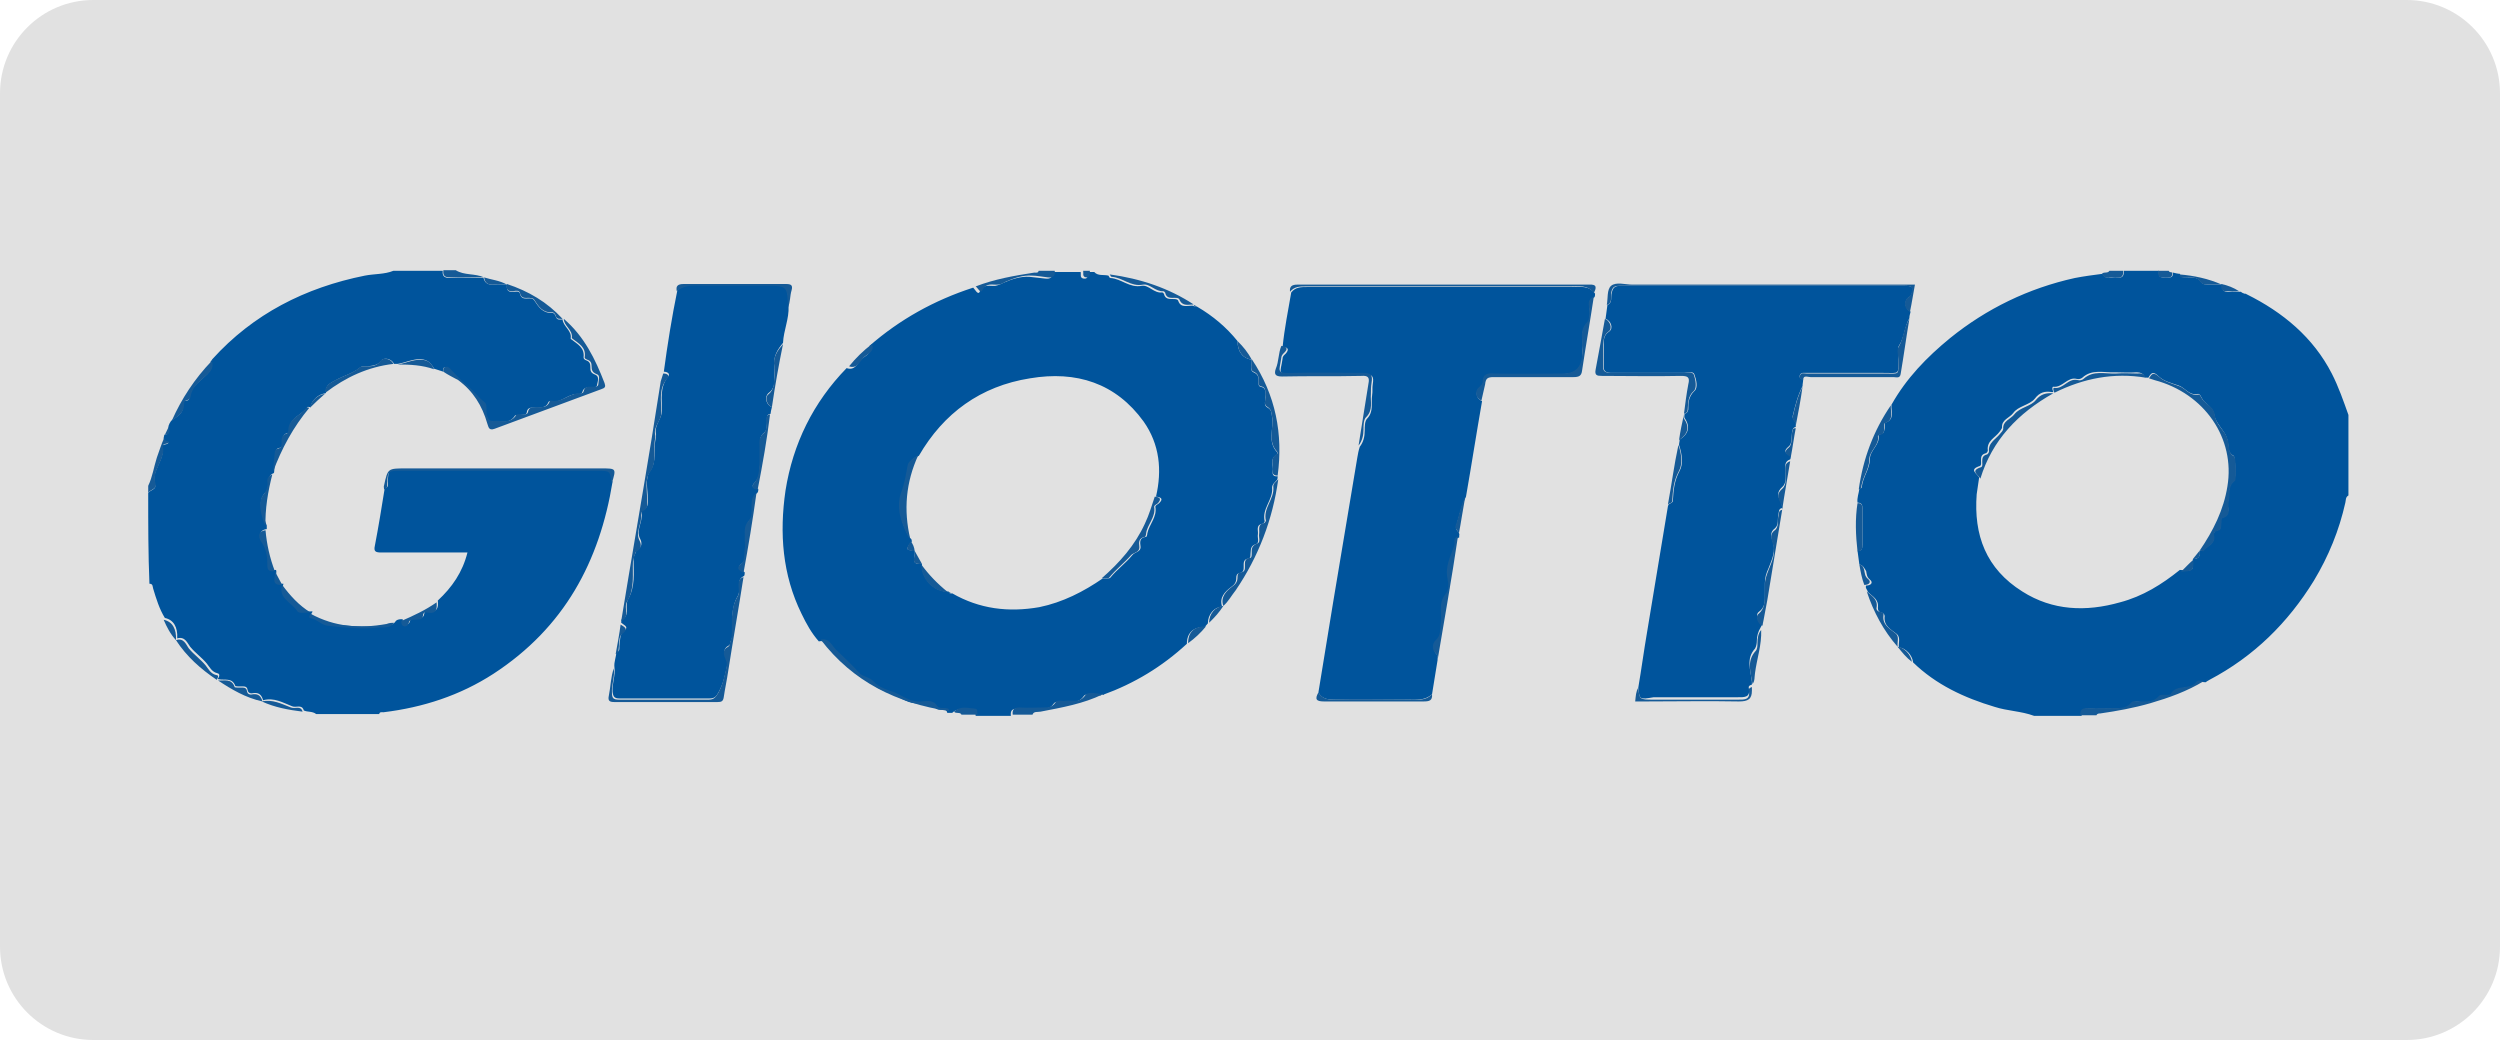
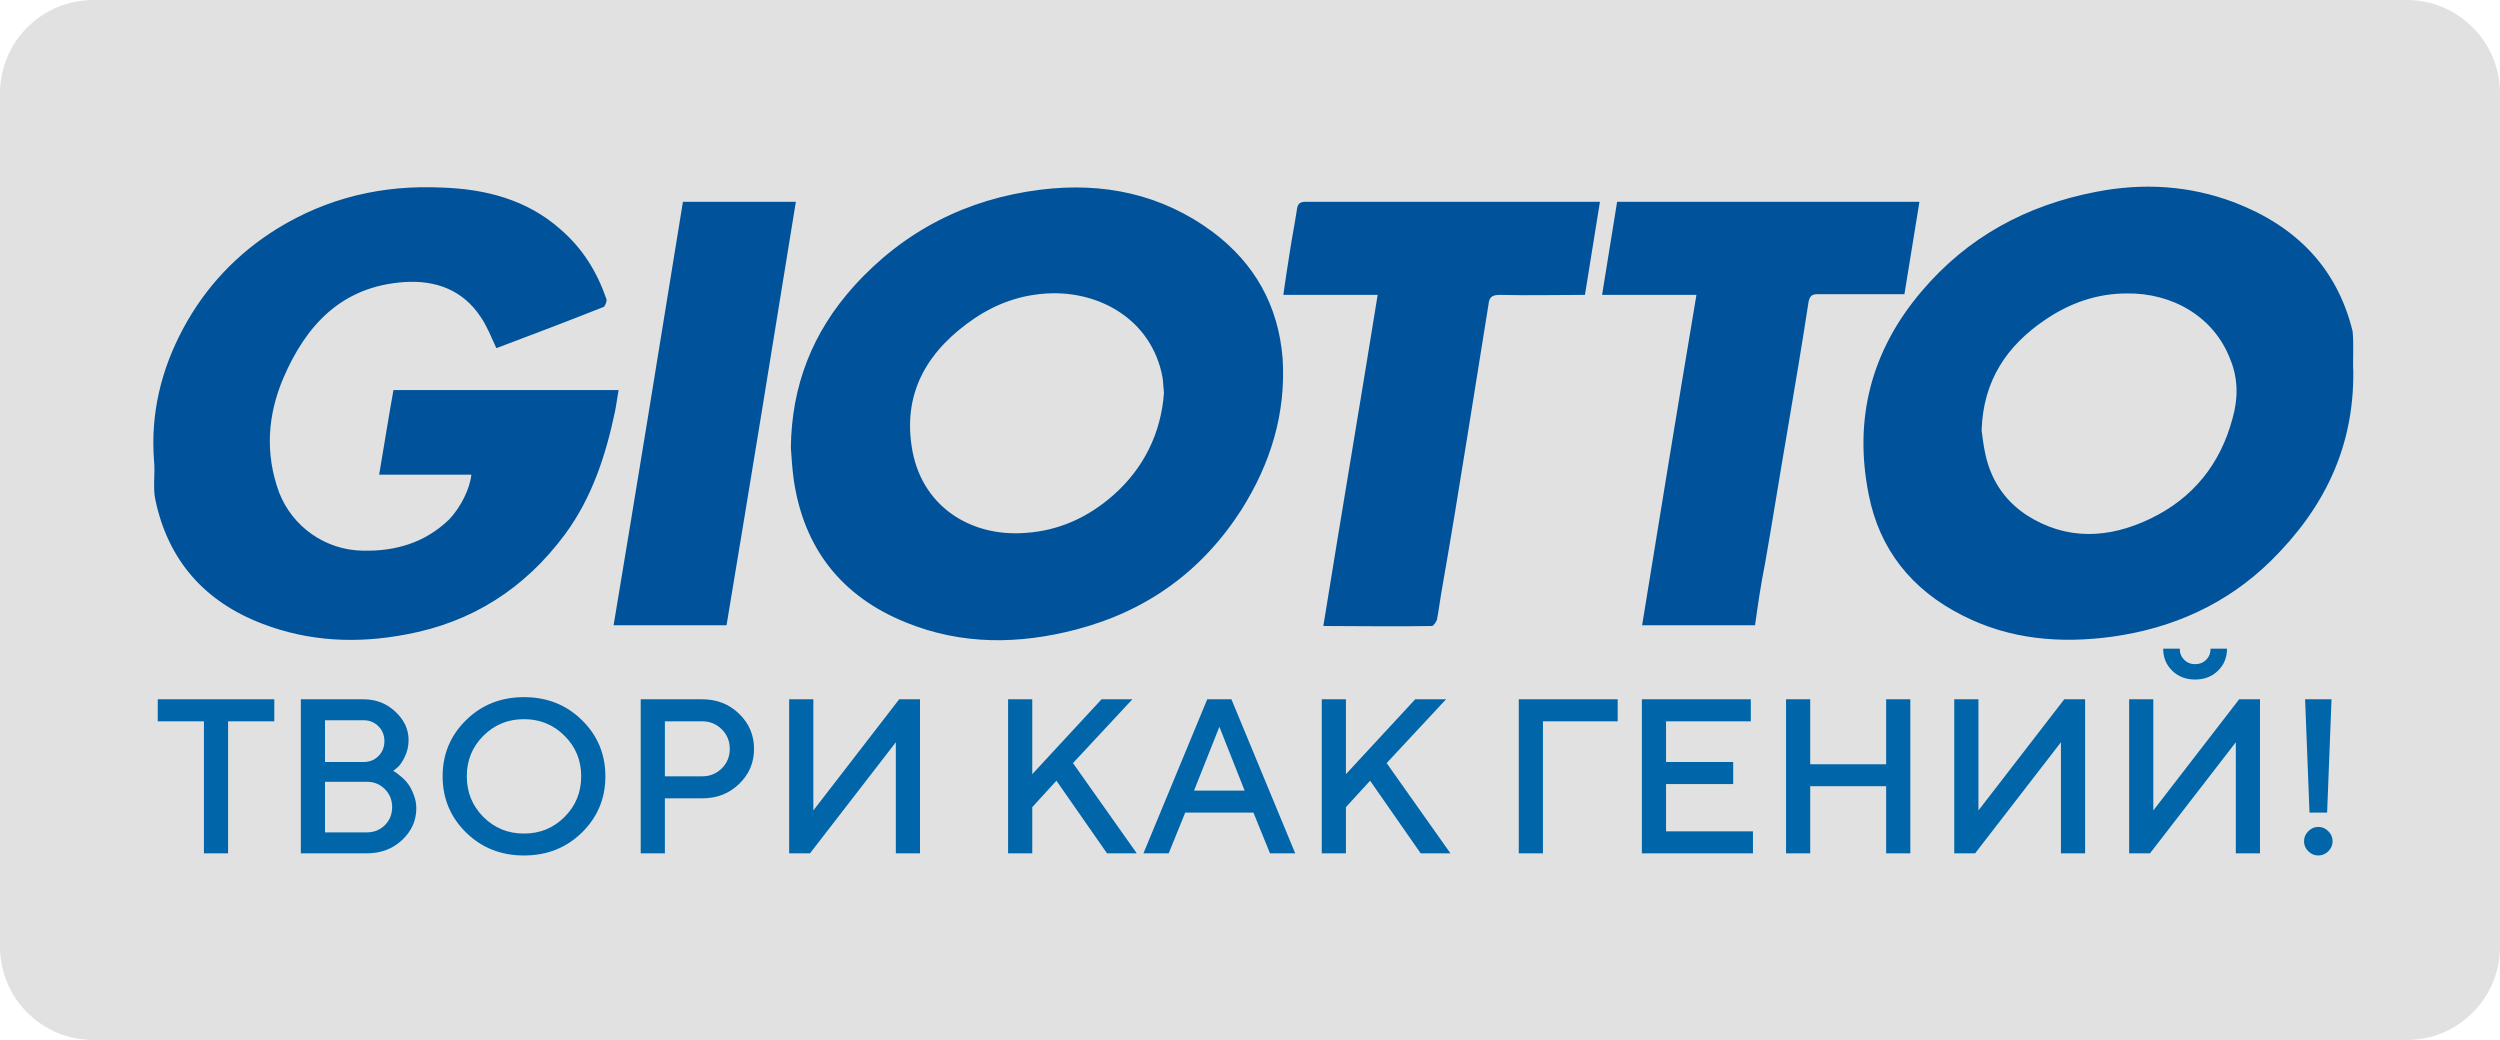
<svg xmlns="http://www.w3.org/2000/svg" width="375" height="156" fill="none">
  <rect width="375" height="156" rx="14" fill="#E1E1E1" />
-   <path d="M278.904 84.676c-.093-.72-.185-1.352-.278-2.072.648.09.741-.36.741-.901v-5.406c0-.54-.093-.901-.741-.901-.093-.72.185-1.351.278-2.072.093-.09.37-.09.37-.18.093-1.532 1.205-2.793 1.205-4.235 0-1.441 1.574-2.162 1.296-3.604 0 0 .186-.18.278-.18.649-.09.556-.54.649-.9 0-.271 0-.812.092-.812 1.482-.54.834-1.711.927-2.703 2.223-3.964 5.279-7.117 8.799-10 5.465-4.415 11.764-7.478 18.711-9.01 1.39-.27 2.779-.45 4.168-.63.464 1.08 1.482.36 2.131.54.834.18 1.111-.27 1.019-.99h5.28c0 .45-.093 1.08.741.99.555-.09 1.389.36 1.389-.72.371.09.741.18 1.019.18.185.81.834.45 1.297.54.648 0 1.389 0 1.76.54.37.541.741.541 1.204.541h2.13c-.092.721.093 1.172 1.019 1.081.556-.09 1.112 0 1.667 0h.093l.093.09c.092.09.278.09.37.18.093 0 .278 0 .371.09 5.465 2.704 10.004 6.488 12.782 11.894 1.019 1.982 1.76 4.144 2.501 6.216v12.073c-.463.27-.37.72-.463 1.081-.926 4.144-2.501 8.019-4.724 11.712-3.89 6.307-8.985 11.352-15.654 14.866-.185.09-.278.18-.463.27 0 .091-.093.091-.185.091-.371 0-1.019-.181-1.112 0-.926 1.351-3.149.27-3.89 1.892-.093.09-.463.09-.741.09-.371 0-.741-.09-1.019.18-.741.901-1.76.811-2.779.811-.463 0-1.112-.18-1.389.18-.649.901-1.668.811-2.594.811-1.297 0-2.594.09-3.983 0-.834 0-1.112.27-1.019 1.081h-7.132c-1.945-.721-3.983-.721-5.928-1.352-4.539-1.351-8.8-3.333-12.227-6.667-.093-1.08-1.112-2.162-2.131-2.252-.092-.63.278-1.441-.278-1.982-.926-.72-2.038-1.261-1.852-2.703 0-.27-.186-.45-.463-.54-.464-.09-.556-.36-.556-.721.185-1.262-.834-1.712-1.482-2.343-.093-.36-.463-.63-.278-.99.741 0 1.111-.451.556-.902-.464-.36-.463-.81-.556-1.261-.278-.45-.463-.901-1.019-.991zm50.019-.811c.834 0 1.204-.45 1.019-1.261.185 0 .463.09.463 0 .556-.721 1.667-.901 1.667-2.073 0-.36-.092-.9.464-.99.555-.09.555-.451.555-.902 0-.36 0-.9.186-.99 1.482-.451.741-1.622.926-2.433.278-1.081-.185-2.253.926-3.153.278-.27.185-3.604-.092-3.695-.834-.45-.741-1.17-.834-1.891-.093-.631-.278-1.172-.648-1.712-.556-.811-1.297-1.712-1.39-2.433-.185-1.171-1.111-1.622-1.667-2.252-.278-.36-.463-1.081-.834-.991-1.297.27-1.852-.901-2.871-1.262-1.019-.36-2.223-.63-2.964-1.351-.834-.81-1.112-.63-1.575.18-.185 0-.371 0-.556-.09-.185-.54-.648-.72-1.204-.72-1.112.09-2.223 0-3.242 0-1.667.09-3.427-.541-4.909.81-.186.18-.649.27-.834.18-1.389-.36-2.13 1.352-3.52 1.172-.185 0-.185.45 0 .72 0 .09-.092.09-.185.09-1.019-.18-1.853 0-2.594.992-.833.99-2.501 1.08-3.242 2.162-.555.72-1.76.99-1.667 2.162 0 .18-.278.45-.37.63-.649.902-1.946 1.352-1.76 2.794 0 .18-.186.45-.371.45-.648.18-.648.63-.648 1.081 0 .27.092.721-.186.811-1.667.54-.463 1.081-.092 1.712-.093.81-.278 1.712-.371 2.523-.463 6.126 1.39 11.171 6.855 14.595 4.539 2.883 9.54 3.063 14.635 1.622 3.427-.901 6.299-2.703 8.985-4.865 2.038.18 2.038.18 1.945-1.622zM179.606 46.026c2.315 1.352 4.353 3.063 6.02 5.136 0 1.621.834 2.612 2.131 2.793.092.63-.371 1.621.278 1.892.833.36.741.9.741 1.531 0 .27 0 .54.278.63 1.018.181.648.902.741 1.532.092.541-.371 1.262.37 1.622.649.36.556.901.649 1.442.277 1.712-.742 3.603.741 5.225.092.09 0 .36 0 .36-1.205.631-.464 1.622-.649 2.523-.092.54.185.811.741.721 0 .18 0 .36-.092.54-.278.361-.741.631-.741 1.172.185 1.802-1.575 3.153-1.112 5.045 0 .09-.185.36-.278.36-1.111.18-.648.992-.741 1.622-.093.45.278 1.261-.278 1.442-.926.27-.741.9-.833 1.531 0 .27 0 .54-.278.631-.834.09-.741.72-.741 1.261 0 .36 0 .811-.556.901-.463.09-.556.36-.556.721 0 .63-.185.991-.834 1.442-.833.63-1.76 1.531-1.296 2.883-1.205.09-2.131 1.17-2.131 2.522-.185.18-.278.36-.463.54-1.76 0-2.686.902-2.686 2.523-3.705 3.424-7.874 5.947-12.598 7.659-.092-.181-.185-.181-.277.09-.927 0-2.224-.451-2.594.09-.834 1.261-2.038.72-3.057.901-.463.09-1.111-.271-1.482.27-.463.721-1.111.721-1.852.721-1.205 0-2.316.09-3.52 0-.834 0-1.112.27-1.019 1.081h-5.28c-.093-.361.093-.901-.37-.901-1.019 0-2.224-.451-3.15.45h-.741c-.092-.45-.37-.54-.741-.45-.37 0-.834 0-1.019-.27-.556-.991-1.482-.811-2.408-.721-1.575.18-2.779-.811-3.983-1.352-1.019-.45-2.316-.72-3.242-1.711-.463-.541-1.667-.721-2.038-1.172-1.111-1.171-2.408-2.342-3.52-3.513-.648-.63-1.019-1.802-2.315-1.532-1.112-1.261-1.853-2.613-2.594-4.144-2.872-5.856-3.335-12.073-2.408-18.47 1.111-7.027 4.168-13.244 9.17-18.379 1.297.45 1.667-.81 2.223-1.352.463-.45 1.667-.81 1.204-1.982 4.539-3.964 9.726-6.847 15.562-8.739.277.27.741 1.262 1.018.54.556-1.17 1.482-.72 2.316-.81.463-.09.834-.27 1.204-.45 1.204-.541 2.594-.992 3.891-.901.741.09 1.574.18 2.408.27.834.09 1.112-.27 1.019-.991h4.261c.092.36-.185.9.463.99.741.09.556-.54.556-.99h1.019c.555.63 1.389.36 2.13.54.093.18.185.36.278.36 1.667.09 2.871 1.532 4.724 1.172 1.019-.18 1.853 1.171 3.057.991.092 0 .278.18.278.27.185.721.741.721 1.389.721.278 0 .648 0 .741.27.371 1.081 1.297.721 2.13.721.278.09.464.18.742.18zm-42.424 36.579c.278.72-.834 2.162 1.111 1.982-.092 2.162 1.853 4.234 3.983 4.144.093.27.278.36.556.27 4.076 2.343 8.429 2.883 13.061 2.073 3.52-.721 6.669-2.343 9.54-4.325.371 0 .927.09 1.112-.09 1.019-1.261 2.316-2.162 3.335-3.424.37-.45 1.296-.45 1.204-1.26-.093-.631-.186-1.352.833-1.442.093 0 .186-.36.186-.541.278-1.351 1.482-2.433 1.204-3.964 0-.27.37-.36.556-.54.648-.631.37-.902-.464-.992.927-3.964.556-7.838-1.852-11.262-4.168-5.766-10.097-7.658-17.044-6.486-7.41 1.17-12.968 5.225-16.673 11.622-.741.27-1.389.99-1.482 1.441-.278 1.442-.463 2.793-1.019 4.235-.741 2.162-.092 4.504 1.112 6.577l.278.27c0 .09 0 .18.092.27-1.019 1.262-.926 1.352.371 1.442zm-70.675-26.85c-.464-.18-.927-.27-1.39-.45-.463-.811-.926-1.352-2.038-1.442-1.204 0-2.315.54-3.427.72h-.556c-.277-.72-1.482-1.08-1.945-.45-.556.721-1.297.721-2.038.811-.463 0-.833-.09-1.204.27-1.019.811-2.408 1.172-3.52 1.803-.648.36-1.667.72-1.482 1.891l-.092.09c-1.02.09-2.13 1.082-2.223 2.073-.186 0-.463-.09-.463 0-.834 1.171-2.594 1.531-2.687 3.243 0 .27-.092.54-.278.63-.833.181-.74.812-.74 1.442 0 .45-.093.721-.556.811-.278 0-.464.27-.464.54l-.277 2.974c0 .09 0 .18-.093.27-.463.18-.741.54-.741 1.081.093.721-.093 1.442-.556 1.892-.834.901-.648 1.982-.37 2.883.185.631.37 1.352.648 1.983v.54c-1.39.18-.926 1.352-.648 1.712.833 1.081.926 2.342.926 3.604 0 .81.463.9 1.111.81.278.721-.833 2.163 1.112 2.073-.648 2.072 1.482 2.612 2.223 3.874.37.54 1.39.27 2.038.27.093 0 .093 0 .093.09-.186.18-.278.63-.093.63 1.019.181 1.76 1.082 2.686 1.172 2.501.27 5.002.54 7.596.27.74-.09 1.76.18 2.315-.72.278-.27.649-.27 1.02-.27.092.36 0 .72.462.81.37 0 .556-.18.649-.54.092-.631.648-.45 1.019-.45.463 0 1.019.09 1.111-.631.093-.36.37-.451.649-.451 1.389.27 1.482-.54 1.389-1.532 2.13-1.982 3.705-4.234 4.446-7.207H57.151c-.833 0-1.111-.18-.926-.991.556-2.883 1.019-5.766 1.482-8.65.648-.09.463-.63.463-.99.093-1.802.093-1.802 2.038-1.802h29.456c1.945 0 1.945 0 2.13 1.711l.093.09c-1.945 11.983-7.225 21.894-17.877 28.831-5.002 3.243-10.56 5.045-16.488 5.766-.278 0-.556-.09-.649.27h-9.448c-.555-.45-1.296-.27-1.852-.54-.278-.991-1.204-.361-1.76-.631-1.39-.54-2.686-1.351-4.354-.901-.185-.721-.556-1.171-1.39-1.081-.37.09-.833.09-.925-.45-.093-.631-.556-.541-1.02-.541-.277 0-.833 0-.833-.09-.463-1.261-1.575-.811-2.5-.991-.094 0-.094 0-.094-.09.186-.271.371-.721-.092-.811-.834-.18-1.204-.991-1.575-1.442-.74-.9-1.76-1.621-2.5-2.522-.371-.45-.742-1.622-1.946-1.262.093-1.711-.556-2.793-1.853-3.063-.833-1.351-1.296-2.883-1.76-4.415-.092-.27 0-.72-.555-.72-.186-4.415-.186-9.01-.186-13.605.278-.45 1.297-.54 1.02-1.261-.649-2.072 1.481-3.604 1.11-5.586-.092-.63.742-.27.927-.72-.278-.18-.74-.18-.74-.631 0-.18.092-.36.092-.54 1.019-.091.556-.812.648-1.352.093-.27.186-.45.37-.721.742-.63 1.853-.991 1.76-2.252 0-.36 0-.811.556-.811.37 0 .464-.27.464-.631.185-1.081.926-1.802 1.76-2.523.74-.72 1.852-1.351 1.389-2.703.093-.09.185-.18.278-.36 6.113-6.757 13.894-10.721 22.879-12.523 1.39-.27 2.964-.18 4.26-.72h7.411c-.093.72.185 1.08 1.019 1.08 1.667-.09 3.335 0 5.094 0 .186.721.649 1.081 1.575.991.649-.09 1.297 0 1.945 0-.092.721.093 1.172.927 1.081.37 0 .926-.18 1.019.27.185.902.833.721 1.389.721.278 0 .556 0 .741.27.648.992 1.297 1.983 2.686 1.893.278 0 .463.27.556.54.185.631.648.45 1.019.45.093 1.082 1.482 1.713 1.204 2.884 0 0 .093 0 .093.09.926.72 2.038 1.261 1.852 2.703 0 .27.186.36.37.45.556.18.65.54.65.991 0 .54 0 .901.74 1.172.649.27.37.99.278 1.441 0 .54-.556.45-.926.45-.556 0-1.112 0-1.297.721-.093.36-.463.27-.834.27-1.482.09-2.5 1.532-4.075 1.082 0 0-.185.09-.185.18-.371.9-1.112.72-1.853.81-.556 0-1.297-.18-1.39.722-.092.45-.555.27-.926.36-.278 0-.74 0-.834.09-.833 1.352-2.13.81-3.334.901-.556.09-.834-.18-1.019-.72-.278-.721.185-1.712-.37-2.073-.927-.72-1.575-1.622-2.409-2.342-1.019-.811-1.852-1.802-2.779-2.703-.185-.18-.37-.36-.648-.27-.278 0-.185.36-.185.63z" fill="#00549C" />
-   <path d="M330.59 102.155c-2.501 1.531-5.28 2.522-8.059 3.333-2.501.721-5.002 1.171-7.503 1.532-.185 0-.463 0-.556.27h-2.408c-.093-.721.185-1.081 1.019-1.081 1.297.09 2.593 0 3.983 0 .926 0 1.852.09 2.593-.811.278-.361.927-.18 1.39-.18 1.019 0 2.038.09 2.779-.811.278-.27.648-.18 1.019-.18.277 0 .648 0 .741-.09.833-1.622 2.964-.541 3.89-1.892.093-.271.741-.09 1.112-.09zM151.91 107.2c-.093-.721.185-1.081 1.019-1.081 1.204.09 2.315 0 3.519 0 .649 0 1.39 0 1.853-.721.37-.541.926-.18 1.482-.27 1.019-.18 2.13.45 3.057-.901.37-.541 1.76-.18 2.593-.09-2.964 1.441-6.113 1.982-9.355 2.612-.463.091-1.019-.09-1.204.451h-2.964zm-5.557-64.238c2.778-1.082 5.835-1.622 8.799-2.073.278 0 .556.09.649-.27h2.408c.093.72-.185 1.081-1.019.991-.834-.09-1.667-.27-2.408-.27-1.297-.09-2.687.36-3.891.9-.37.181-.741.451-1.204.451-.833.09-1.667-.36-2.316.811-.277.631-.648-.27-1.018-.54zM22.23 72.874c.649-1.352.834-2.793 1.297-4.235.37-.99.649-1.982 1.112-2.973 0 .45.37.45.74.63-.277.451-1.018.09-.926.721.371 1.983-1.76 3.514-1.111 5.586.185.811-.834.811-1.111 1.352v-1.081zM72.62 41.61h-5.095c-.834 0-1.111-.27-1.019-1.08h1.853c1.297.81 2.871.45 4.26 1.08zm71.602 65.59c-.185-.45-.834-.09-1.112-.45.927-.901 2.038-.541 3.15-.451.463 0 .278.631.37.901h-2.408zm174.234-66.58c.093.72-.185 1.172-1.019.991-.741-.18-1.667.541-2.13-.54.278-.362.833 0 1.111-.452h2.038zm6.854 0c.093.27.371.18.556.27 0 1.08-.834.63-1.39.72-.833.09-.741-.54-.741-.99h1.575zm-161.821 0c-.093.45.185.99-.556.99-.649-.09-.371-.63-.463-.99h1.019z" fill="#155A97" />
-   <path d="M215.638 99.002l-.833 5.135c-1.112.991-2.409.811-3.705.811h-11.023c-1.019 0-1.853-.18-2.316-1.081.741-4.505 1.482-9.1 2.223-13.605l3.613-21.622c.092-.541.185-1.082.37-1.622.556-.72.741-1.532.741-2.433 0-.63 0-1.441.371-1.802 1.019-1.08.556-2.342.741-3.513.092-.54 0-1.081.092-1.622.186-1.171 0-1.532-1.296-1.532h-10.375c-2.871 0-2.13-.18-1.852-2.342 0-.36.278-.54.463-.72.556-.632.37-.992-.463-.992.278-2.793.833-5.496 1.296-8.198.649-.811 1.483-.811 2.409-.811h39.645c1.296 0 2.593-.27 3.519.99 0 .18 0 .361-.092.541-.649.27-.834.721-.741 1.352.092.9.185 2.072-.371 2.612-1.019 1.082-.555 2.253-.648 3.334-.093.54 0 1.081 0 1.622-.185 1.802-1.112 2.612-2.964 2.612h-10.097c-1.019 0-1.76.09-1.852 1.262 0 .27-.278.54-.556.81-.741.631-.463 1.622.371 1.983-.834 4.775-1.575 9.55-2.409 14.325-.741 1.441-1.019 2.973-1.482 4.505-.185.54.649.81.463 1.351v.27c-.833.18-.37.901-.555 1.442-.556 1.622-1.297 3.153-1.019 4.865.185.81.092 1.802-.278 2.342-1.204 1.442-.463 3.064-.741 4.595-.093.811-.093 1.712-.834 2.433-.37.36-.556 1.261.093 1.892.185.18 0 .54.092.81zm30.105 4.143c.463-2.703.833-5.496 1.297-8.199 1.018-6.306 2.13-12.703 3.149-19.01 0-.09.093-.18.093-.27.277-.18.648-.27.648-.54.093-1.532.185-2.974 1.019-4.506.556-.99.37-2.522-.093-3.874 0-.27.093-.54.093-.81 1.297-.811 1.667-1.893.741-3.244-.093-.18 0-.45 0-.63.37-.09.463-.27.556-.631 0-.991 0-1.892.926-2.793.556-.45.278-1.712 0-2.433-.185-.63-1.019-.27-1.575-.27h-10.745c-.926 0-1.389-.18-1.296-1.171.092-.991 0-2.073 0-3.064 0-.72 0-1.441.833-1.982.649-.45.278-1.621-.556-1.892.093-.72.186-1.351.278-2.072.834-.36.463-1.261.649-1.802.185-.9.556-1.08 1.389-1.08h42.609c1.204 0 1.39.27.926 1.35-.092.27-.37.36-.555.541-.556.63-.278 1.622.463 1.982-.093.36-.186.63-.186.991-.741 1.262-.741 2.883-1.574 4.145-.278.45 0 1.261-.093 1.892 0 2.522.278 2.162-2.223 2.162h-11.578c-.371 0-.741-.09-.927.27-.185.36 0 .63.463.721 0 .36-.092.63-.092.991-.741 1.441-1.112 2.973-1.482 4.505-.093.54.648.81.463 1.351v.27c-.463.09-.463.451-.556.721-.092.721 0 1.802-.463 2.163-1.019.81-.371 1.08.278 1.441 0 .18 0 .36-.093.54-.833.27-.741.902-.741 1.532 0 .901.278 1.982-.463 2.613-.834.72-.648 1.442-.278 2.072.185.36.278.721.278 1.081-.556.09-.463.54-.556.901-.185.721.093 1.622-.555 2.163-.741.54-.556 1.26-.371 1.802.648 1.531-.093 2.882-.556 4.144-.37.81-.556 1.441-.556 2.252v1.622c0 .991.093 1.982-.926 2.703-.556.45-.092 1.531.556 1.802l-.278.54c-.37.631-.556 1.262-.556 1.982 0 .36-.092.901-.278 1.172-1.389 1.531-.648 3.243-.463 4.955v.45c-.278.09-.555.181-.463.541.278 1.441-.741 1.351-1.667 1.351h-12.598c-2.13.361-2.13.361-2.315-1.441z" fill="#00549C" />
-   <path d="M240.74 47.826c.741.27 1.205 1.442.556 1.892-.741.54-.741 1.261-.834 1.982 0 .991.093 2.072 0 3.063-.092.992.371 1.172 1.297 1.172 3.613-.09 7.225 0 10.745 0 .556 0 1.297-.27 1.575.27.278.81.463 1.982 0 2.433-.926.81-.834 1.802-.926 2.793 0 .36-.186.54-.556.63.185-1.441.37-2.973.648-4.414.278-1.082-.092-1.262-1.111-1.262-3.983.09-7.874 0-11.857 0-.741 0-1.111-.09-.926-.99.463-2.433.926-5.046 1.389-7.569zM222.214 60.08c-.833-.36-1.111-1.35-.37-1.981.278-.27.556-.541.556-.811 0-1.262.833-1.352 1.852-1.262 3.335.09 6.762 0 10.097 0 1.852 0 2.778-.81 2.964-2.613.092-.54 0-1.08 0-1.621.092-1.081-.371-2.253.648-3.334.556-.54.463-1.712.371-2.612-.093-.631.092-1.082.741-1.352-.556 3.694-1.204 7.388-1.76 11.082-.093.81-.463.99-1.297.99h-11.949c-.926 0-1.204.181-1.297 1.082l-.556 2.433zm-30.01-8.2c.834.091 1.019.451.463.992-.185.18-.463.45-.463.72-.278 2.163-.926 2.433 1.853 2.343 3.427-.09 6.947 0 10.374 0 1.297 0 1.482.36 1.297 1.532-.093.54-.093 1.081-.093 1.622-.093 1.17.371 2.432-.741 3.513-.37.36-.37 1.262-.37 1.802 0 .901-.186 1.712-.741 2.433.463-3.063 1.018-6.217 1.482-9.28.185-.901 0-1.261-1.112-1.171-3.983.09-7.873 0-11.856.09-1.019 0-1.204-.36-.927-1.172.464-1.08.371-2.342.834-3.423zm94.295-5.135c-.741-.27-1.019-1.351-.463-1.982.185-.18.463-.27.556-.54.463-1.081.277-1.352-.927-1.352h-42.609c-.833 0-1.204.09-1.389 1.081-.093.54.278 1.442-.648 1.802.185-.99 0-2.342.648-2.883.741-.63 2.13-.18 3.149-.18h42.424c-.278 1.441-.463 2.793-.741 4.054zM183.497 90.892c-.463-1.352.463-2.252 1.297-2.883.648-.45.833-.811.833-1.442 0-.36.093-.72.556-.72.556-.09.556-.45.556-.901 0-.541-.093-1.172.741-1.262.278 0 .278-.36.278-.63 0-.631-.093-1.172.833-1.532.556-.18.186-.901.278-1.442.093-.63-.278-1.441.741-1.621.093 0 .278-.27.278-.36-.463-1.893 1.297-3.244 1.112-5.046-.093-.54.463-.81.741-1.171-.834 6.036-2.964 11.622-6.392 16.667-.648.811-1.111 1.712-1.852 2.343zm8.151-19.55c-.556 0-.834-.27-.741-.721.185-.81-.556-1.892.648-2.523.093 0 .093-.27 0-.36-1.482-1.622-.463-3.514-.741-5.226-.093-.54-.093-1.08-.649-1.441-.741-.36-.277-1.081-.37-1.622-.093-.54.278-1.351-.741-1.531-.278-.09-.278-.36-.278-.631 0-.63.093-1.171-.741-1.532-.648-.27-.185-1.261-.278-1.892 3.613 5.406 4.724 11.262 3.891 17.479zm47.425-27.389c-.926-1.262-2.223-.992-3.52-.992h-39.644c-.927 0-1.76 0-2.409.811-.092-.81.278-1.08 1.112-1.08h43.72c1.297-.09 1.112.54.741 1.26zm31.402 13.063c-.464-.09-.649-.36-.464-.72.186-.451.556-.271.927-.271h11.578c2.594 0 2.223.36 2.223-2.162 0-.631-.278-1.442.093-1.892.741-1.352.741-2.883 1.575-4.145-.464 2.703-.834 5.496-1.297 8.199-.093.81-.649.54-1.112.54h-12.412c-.463 0-1.111-.36-1.111.451zm-54.836 41.985c-.093-.36.092-.63-.278-.99-.649-.541-.463-1.532-.093-1.893.834-.72.741-1.531.834-2.432.278-1.532-.463-3.154.741-4.595.463-.54.463-1.532.278-2.343-.371-1.802.463-3.333 1.019-4.865.185-.45-.278-1.171.555-1.442-.926 6.307-2.037 12.434-3.056 18.56zm48.721-5.135c-.741-.27-1.111-1.442-.555-1.802.926-.81.833-1.712.926-2.703V87.74c0-.811.278-1.532.556-2.253.463-1.171 1.204-2.613.556-4.144-.186-.54-.371-1.262.37-1.802.648-.45.371-1.442.556-2.162.092-.36 0-.811.556-.901l-2.223 13.514c-.278 1.351-.464 2.613-.742 3.874zM283.627 60.8c-.092.992.556 2.163-.926 2.704-.093 0-.093.54-.093.81 0 .451 0 .901-.648.901-.093 0-.278.18-.278.18.278 1.442-1.297 2.163-1.297 3.604 0 1.442-1.111 2.703-1.204 4.235 0 .09-.185.09-.37.18.648-4.595 2.223-8.83 4.816-12.613zM179.051 45.666c-.741 0-1.668.36-2.131-.721-.093-.27-.463-.27-.741-.27-.556 0-1.204.09-1.389-.721 0-.09-.186-.27-.278-.27-1.204.09-2.038-1.171-3.057-.991-1.853.36-3.057-1.081-4.724-1.171-.093 0-.185-.27-.278-.36 4.632.63 8.892 2.071 12.598 4.504zm99.574 29.82c.649-.09.741.36.741.901v5.406c0 .54-.092.9-.741.9-.278-2.432-.37-4.864 0-7.207zm1.39 13.244c.741.631 1.667 1.172 1.482 2.343-.093.36.092.63.555.72.278 0 .556.181.464.541-.186 1.442 1.019 1.983 1.852 2.703.556.45.185 1.262.278 1.982-2.13-2.432-3.612-5.225-4.631-8.288zm-28.252-21.984c.463 1.261.649 2.883.093 3.874-.834 1.532-.927 2.973-1.019 4.505 0 .36-.463.36-.649.54.556-2.973.927-5.946 1.575-8.919zm-6.021 36.4c.186 1.802.186 1.802 2.316 1.802h12.598c.926 0 1.945.09 1.667-1.352-.093-.27.185-.45.463-.54v.54c0 1.261-.556 1.622-1.945 1.622-4.724-.09-9.356 0-14.08 0h-1.482c.093-.811.093-1.442.463-2.072zm-47.981.72c.556.901 1.297 1.081 2.316 1.081 3.705-.09 7.318 0 11.023 0 1.296 0 2.686.271 3.705-.811.092.991-.463 1.082-1.297 1.082h-14.913c-1.204 0-1.39-.361-.834-1.352zm65.118-1.262c-.278-1.711-.926-3.423.463-4.955.278-.27.278-.81.278-1.17 0-.722.093-1.442.556-1.983.092 2.252-.649 4.325-.927 6.487-.092.54 0 1.171-.37 1.621zm4.446-26.126c0-.36-.093-.721-.278-1.081-.371-.721-.556-1.352.278-2.073.741-.63.463-1.712.463-2.613 0-.63-.093-1.261.741-1.531-.371 2.342-.834 4.775-1.204 7.298zm2.037-12.614c.186-.54-.648-.811-.463-1.352.371-1.531.741-3.063 1.482-4.504-.278 1.982-.648 3.964-1.019 5.856zM218.788 80.26c.185-.54-.648-.9-.463-1.35.556-1.533.741-3.064 1.482-4.506-.371 1.982-.648 3.965-1.019 5.856zm49.833-11.71c-.556-.361-1.297-.632-.278-1.442.463-.36.37-1.442.463-2.163.093-.36 0-.72.556-.72-.278 1.441-.463 2.883-.741 4.324zm-90.404 27.928c0-1.712.926-2.523 2.686-2.523a14.13 14.13 0 01-2.686 2.523zm74.38-34.326c0 .18-.092.45 0 .631.927 1.351.556 2.342-.741 3.243.186-1.351.464-2.612.741-3.874z" fill="#155A97" />
-   <path d="M187.757 53.953c-1.296-.18-2.13-1.171-2.13-2.793.834.81 1.575 1.712 2.13 2.793zm91.145 30.723c.556.09.649.54.741.9.093.451.093.902.556 1.262.556.45.185.901-.556.901-.37-.991-.555-1.982-.741-3.063zm-97.537 8.739c0-1.351.927-2.432 2.131-2.522-.556.9-1.297 1.711-2.131 2.522zm103.281 3.604c1.018.09 2.037 1.261 2.13 2.252-.834-.63-1.482-1.442-2.13-2.252zm-105.04-50.993c-.278 0-.464 0-.556-.271.185 0 .37.18.556.271zm-14.265 58.202c0-.182.093-.272.278-.091-.092.091-.185.091-.278.091zm164.6-21.624c2.038-2.973 3.613-6.126 4.168-9.64 1.205-7.207-3.427-13.965-10.93-15.947l-.833-.27c.463-.72.648-.991 1.574-.18.649.63 1.946.99 2.964 1.351 1.019.36 1.575 1.532 2.872 1.261.278-.09.463.631.834.992.648.63 1.574.99 1.667 2.252.093.81.834 1.712 1.389 2.433.371.54.556 1.08.649 1.711.092.631 0 1.442.833 1.892.278.18.371 3.514.093 3.694-1.112.811-.648 2.072-.926 3.153-.186.811.555 1.983-.927 2.433-.185 0-.092.63-.185.991 0 .36 0 .811-.556.901-.648.09-.555.63-.463.991 0 1.081-1.111 1.352-1.667 2.072-.093 0-.371-.09-.556-.09zm-21.953-23.606c-5.28 2.973-9.17 7.028-10.93 12.794-.371-.63-1.575-1.171.092-1.712.278-.09.186-.54.186-.81 0-.451 0-.902.648-1.082.185 0 .371-.36.371-.45-.186-1.352 1.111-1.892 1.759-2.793.186-.18.371-.45.371-.631-.093-1.171 1.112-1.442 1.667-2.162.834-1.081 2.501-1.172 3.242-2.163.741-.9 1.575-1.08 2.594-.99zm13.894-2.342c-4.816-.811-9.355.09-13.709 2.252-.185-.27-.277-.81 0-.72 1.39.18 2.038-1.532 3.52-1.172.278.09.649 0 .834-.18 1.482-1.351 3.242-.72 4.909-.81 1.112-.09 2.223 0 3.242 0 .556-.09.926.09 1.204.63zm5.003-15.495c2.223.18 4.353.63 6.391 1.532h-2.13c-.463 0-.834 0-1.204-.54-.371-.541-1.112-.541-1.76-.541-.556 0-1.205.27-1.297-.45zm.277 44.596c.649-.63 1.204-1.261 1.853-1.802 0 1.712 0 1.712-1.853 1.802z" fill="#155A97" />
-   <path d="M333.183 42.602a7.64 7.64 0 012.686 1.08h-1.667c-.834.09-1.112-.27-1.019-1.08zm-4.261 41.263c.37-.45.741-.901 1.019-1.261.185.81-.093 1.26-1.019 1.26zm2.316 17.929a.512.512 0 01-.464.271c.186-.09.371-.181.464-.271zm4.817-58.021c.093.09.278.09.371.18-.093-.09-.278-.18-.371-.18zM142.37 106.66c-7.873-1.172-14.45-4.415-19.266-10.722 1.296-.27 1.667.901 2.315 1.532 1.204 1.171 2.409 2.252 3.52 3.514.371.45 1.575.63 2.038 1.171.834.991 2.223 1.351 3.242 1.712 1.204.54 2.501 1.531 3.983 1.351.834-.09 1.852-.27 2.408.721.185.27.649.27 1.019.27.371 0 .741 0 .741.451zm22.879-19.912c2.686-2.342 5.002-4.955 6.484-8.199.648-1.351 1.019-2.702 1.482-4.054.834.09 1.019.36.463.991-.185.18-.556.27-.556.54.278 1.532-1.018 2.614-1.204 3.965 0 .18-.092.54-.185.54-.926.18-.926.811-.834 1.442.093.901-.833.901-1.204 1.261-1.019 1.172-2.316 2.163-3.334 3.424-.186.18-.741 0-1.112.09zm-27.511-18.47c-1.853 4.055-2.224 8.199-1.205 12.523-.092-.09-.277-.18-.277-.27-1.112-2.072-1.853-4.414-1.112-6.577.556-1.441.741-2.793 1.019-4.234.093-.45.834-1.081 1.575-1.442zm.462 16.398c1.112 1.531 2.409 2.883 3.983 4.144-2.13 0-4.075-1.982-3.983-4.144zm-10.837-29.732a19.735 19.735 0 013.428-3.334c.463 1.172-.742 1.532-1.205 1.983-.555.54-1.019 1.801-2.223 1.35zm9.82 27.659c.37.631.741 1.352 1.111 1.982-2.037.18-.833-1.26-1.111-1.981z" fill="#155A97" />
-   <path d="M136.626 81.162c.277.45.555.901.555 1.532-1.296-.18-1.389-.27-.555-1.532zm5.558 7.568l.555.272c-.278 0-.555 0-.555-.271z" fill="#155A97" />
-   <path d="M115.785 61.07c-.093.361-.186.722-.186.992-.648.09-.555.54-.555.99 0 .632 0 1.533-.371 1.803-.834.63-.648 1.441-.648 2.162v2.162c-.093 1.172.092 2.343-.927 3.334-.463.45 0 .81.649.81 0 .18 0 .361-.093.541-.648.54-.741 1.172-.741 1.892 0 .721.093 1.712-.37 2.163-.927.99-.556 2.072-.649 3.063v1.261c-.092.72-.092 1.802-.463 2.162-1.112.811-.278.992.278 1.442 0 .18 0 .36-.093.54-.555.27-.741.631-.741 1.172 0 .63.093 1.261-.185 1.802-1.112 1.892-.834 3.964-.834 5.946 0 .36-.185.63-.278.99 0 .181-.092.451-.277.541-.927.451-.649 1.262-.371 1.893.185.54.185.81.093 1.351-.278 1.261-.556 2.523-1.204 3.694-.371.721-.649.991-1.39.991H92.905c-.74 0-.926-.27-1.019-.991-.092-1.262.464-2.433.278-3.694-.092-.81.278-1.532.278-2.252.556-.09.463-.541.463-.901.093-.721.093-1.712.463-2.073 1.112-.81.371-.99-.185-1.441 0-.18 0-.36.093-.54.556-.18.74-.631.74-1.172 0-.63-.092-1.261.186-1.802 1.112-1.892.834-3.964.834-5.946 0-.36.093-.63.278-.991.092-.18.092-.45.278-.54.833-.361.648-1.172.463-1.532-.741-1.352.37-2.523.185-3.874 0-.18.093-.631.278-.631.834-.36.648-.991.648-1.622 0-1.441-.463-3.063.37-4.144 1.02-1.532.464-2.973.742-4.415.092-.45.185-.9.092-1.261-.185-1.261.927-2.162.927-3.334 0-1.711-.37-3.513.926-5.135.371-.45-.185-.72-.648-.72.555-4.145 1.204-8.2 2.037-12.254 1.205-.99 2.687-.81 4.169-.81h9.077c3.335 0 3.335 0 3.427 3.243.093 1.892-.741 3.604-.833 5.496-.834.99-1.482 2.072-1.297 3.423.093.54 0 .991 0 1.532 0 .991.093 1.892-.926 2.613-.649.72-.185 1.802.556 2.072z" fill="#00549C" />
-   <path d="M66.508 55.755c0-.27-.093-.631.37-.721.278-.09.463.09.648.27.834.901 1.76 1.892 2.78 2.703.833.72 1.481 1.622 2.408 2.343.463.36.092 1.351.37 2.072.185.54.463.81 1.02.72 1.11-.09 2.5.451 3.334-.9.092-.18.555-.09.833-.09.37 0 .834.09.927-.36.185-.902.833-.632 1.389-.722.741 0 1.482.09 1.853-.81 0-.09.092-.18.185-.18 1.575.36 2.686-.992 4.076-1.082.277 0 .74.09.833-.27.185-.811.648-.721 1.297-.721.37 0 .926.09.926-.45 0-.541.37-1.262-.278-1.442-.648-.27-.74-.63-.74-1.171 0-.45-.093-.811-.65-.991-.184-.09-.462-.18-.37-.45.186-1.442-.926-1.983-1.852-2.704l-.093-.09c.186-1.261-1.204-1.802-1.204-2.883 3.057 2.613 4.724 6.037 6.114 9.64.185.541.092.721-.464.901-5.372 1.983-10.652 3.965-16.024 5.947-.927.36-.927-.36-1.112-.811-.74-2.613-2.13-4.865-4.353-6.487-.834-.45-1.575-.81-2.223-1.261zm32.974.27c.556 0 1.019.27.649.721-1.39 1.532-.927 3.334-.927 5.136 0 1.26-1.204 2.072-.926 3.333.093.36-.093.811-.093 1.261-.185 1.442.371 2.974-.74 4.415-.741 1.081-.371 2.703-.371 4.145 0 .63.185 1.26-.648 1.621-.186.09-.278.45-.278.631.185 1.261-.927 2.523-.186 3.874.186.36.37 1.171-.463 1.532-.185.09-.185.36-.278.54-.092.36-.185.63-.278.991-.092 1.982.278 4.055-.833 5.947-.37.54-.185 1.17-.185 1.802 0 .63-.186.99-.741 1.17 1.482-9.099 3.056-18.108 4.538-27.208.464-2.883.927-5.766 1.39-8.74.092-.36.278-.81.37-1.17zm-7.41 44.237c.185 1.261-.37 2.432-.278 3.694 0 .72.185.991 1.019.991h13.524c.741 0 1.019-.361 1.389-.991.649-1.172.926-2.433 1.204-3.694.093-.54.186-.811-.092-1.352-.278-.63-.556-1.441.37-1.892.185-.09.278-.36.278-.54.093-.36.185-.63.278-.991.093-1.982-.278-4.054.834-5.947.37-.54.185-1.17.185-1.801s.185-.991.741-1.172c-.741 4.775-1.575 9.46-2.316 14.235-.185 1.262-.463 2.523-.648 3.784-.093.631-.371.721-.926.721h-15.47c-.74 0-1.018-.18-.833-.991.278-1.351.278-2.793.741-4.054zm-.278-27.839l-.093-.09c-.185-1.712-.185-1.712-2.13-1.712H60.115c-1.852 0-1.945 0-2.037 1.802 0 .36.092.901-.464.991 0-.18-.092-.45 0-.63.556-2.523.556-2.523 3.242-2.523H90.22c2.224 0 2.224 0 1.575 2.162zm19.73 13.513c-.556-.36-1.297-.63-.278-1.441.463-.36.371-1.352.463-2.162.093-.45 0-.811 0-1.262.093-1.08-.278-2.072.649-3.063.463-.45.37-1.441.37-2.162 0-.72.093-1.441.741-1.892a269.039 269.039 0 01-1.945 11.982zM48.815 58.909c-.185-1.081.834-1.532 1.482-1.892 1.204-.63 2.501-.991 3.52-1.802.37-.36.834-.27 1.204-.27.741 0 1.482 0 2.038-.811.463-.63 1.667-.27 1.945.45-3.797.45-7.132 1.982-10.189 4.325zm-7.874 11.893l.278-2.974c0-.27.185-.45.463-.54.556-.09.556-.45.556-.811 0-.63-.092-1.171.741-1.442.278-.09.278-.36.278-.63.093-1.712 1.853-2.073 2.686-3.244.093-.09.37 0 .464 0-2.409 2.883-4.169 6.127-5.466 9.64zm43.444-22.975c-.371 0-.927.09-1.02-.45-.092-.27-.277-.54-.555-.54-1.482.09-2.038-.902-2.686-1.893-.186-.27-.463-.18-.741-.27-.556 0-1.204.18-1.39-.721-.092-.45-.648-.36-1.019-.27-.833.09-1.111-.36-.926-1.081 3.242 1.08 6.02 2.702 8.337 5.225zm29.269 25.587c-.648 0-1.019-.36-.648-.81.926-.992.833-2.163.926-3.334v-2.162c0-.721-.185-1.532.648-2.163.371-.27.463-1.17.371-1.802 0-.36-.093-.9.556-.99-.464 3.783-1.112 7.477-1.853 11.261zm2.131-12.344c-.741-.27-1.111-1.441-.555-1.892.926-.72.833-1.711.926-2.612 0-.54.092-.991 0-1.532-.278-1.441.463-2.433 1.297-3.424a167.956 167.956 0 00-1.668 9.46zM59.097 93.415c-.556.901-1.575.63-2.316.72-2.5.271-5.094 0-7.595-.27-.927-.09-1.668-.99-2.687-1.17-.185 0-.092-.451.093-.631 3.613 1.982 7.41 2.252 11.393 1.531.463-.18.834-.18 1.112-.18zm59.096-47.3c-.092-3.243-.092-3.243-3.427-3.243h-9.077c-1.39 0-2.872-.27-4.169.81-.185-.81.186-1.08 1.019-1.08h15.377c.741 0 1.018.18.833.9-.278.901-.185 1.802-.556 2.613zM39.83 79c-.278-.63-.463-1.351-.649-1.982-.185-.9-.37-1.982.37-2.883.464-.54.65-1.261.557-1.892-.093-.54.278-.9.74-1.08-.648 2.522-1.11 5.225-1.018 7.838zm6.761 12.884c-.74-.09-1.76.27-2.038-.27-.833-1.262-2.871-1.893-2.223-3.875 1.205 1.622 2.501 3.063 4.261 4.145zm18.897-1.532c.092.99 0 1.801-1.39 1.531-.277-.09-.648 0-.648.45-.093.721-.648.541-1.111.631-.371 0-.927-.09-1.02.45-.092.361-.277.541-.648.541-.463-.09-.463-.45-.463-.81 1.853-.811 3.613-1.622 5.28-2.793zM41.22 85.666c-.649.09-1.112 0-1.112-.81 0-1.262-.092-2.433-.926-3.604-.278-.36-.741-1.532.648-1.712a22.717 22.717 0 001.39 6.126zm18.432-30.992c1.112-.18 2.223-.72 3.428-.72 1.111 0 1.667.54 2.037 1.44-1.76-.63-3.612-.72-5.465-.72zm33.44 39.012c.555.36 1.296.63.185 1.441-.463.36-.37 1.352-.463 2.072-.093.36.092.811-.463.901.278-1.531.555-2.973.74-4.414z" fill="#155A97" />
-   <path d="M76.048 42.691c-.648 0-1.297-.09-1.945 0-.926.09-1.39-.27-1.482-1.08 1.112.36 2.316.45 3.427 1.08zM46.499 61.16c.093-.99 1.204-1.982 2.223-2.072-.74.63-1.482 1.351-2.223 2.072zM42.33 87.738c-1.945.09-.833-1.351-1.111-2.072.37.72.74 1.351 1.111 2.072zM25.75 63.142c1.482-3.333 3.427-6.306 6.02-9.01.464 1.352-.648 1.983-1.389 2.704-.833.72-1.574 1.441-1.76 2.522-.092.36-.092.54-.463.63-.555.09-.555.451-.555.812-.093 1.351-1.112 1.711-1.853 2.342zm6.763 38.833c-2.408-1.622-4.539-3.514-6.114-5.947 1.205-.45 1.575.811 1.946 1.262.74.9 1.76 1.621 2.5 2.522.371.451.742 1.262 1.575 1.442.463 0 .278.45.093.721zm6.854 3.243c-2.502-.541-4.632-1.802-6.67-3.154.926.09 2.038-.36 2.501.991 0 .09.556.09.834.09.463 0 .926-.09 1.019.541.092.54.556.54.926.45.834-.09 1.204.361 1.39 1.082z" fill="#155A97" />
-   <path d="M45.388 106.75c-2.13-.271-4.168-.631-6.114-1.532 1.575-.36 2.965.36 4.354.901.648.27 1.482-.36 1.76.631zM26.4 96.028c-.834-.9-1.39-1.982-1.853-3.063 1.297.27 1.945 1.351 1.852 3.063zm-1.669-30.812c.186-.45.464-.901.649-1.352-.093.54.37 1.352-.649 1.352zm7.04-10.99c.093-.091.186-.182.279-.363-.186.09-.278.181-.278.363z" fill="#155A97" />
+   <path d="M352.994 55.743c.107 11.511-4.503 20.677-12.437 28.458-6.54 6.395-14.581 10.019-23.694 11.298-7.826 1.066-15.438.426-22.514-3.198-7.612-3.837-12.437-9.912-14.045-18.119-2.252-11.298.321-21.53 7.934-30.483 6.861-8.1 15.653-12.896 26.159-14.921 7.076-1.386 14.045-.96 20.8 1.598 9.113 3.518 15.331 9.7 17.69 19.292.214 2.132 0 4.263.107 6.075zm-55.751 8.847c.108.64.215 1.811.429 2.877.751 4.157 2.788 7.461 6.326 9.806 6.004 3.837 12.329 3.517 18.548.533 6.432-3.091 10.506-8.207 12.329-15.028.858-2.985.858-5.969-.322-8.847-2.465-6.501-8.791-10.019-15.545-9.912-4.396 0-8.47 1.386-12.223 3.944-5.682 3.837-9.327 9.06-9.542 16.627zm-178.615 2.557c.107-9.272 3.216-17.266 9.435-24.194 7.505-8.314 16.939-13.11 27.982-14.495 9.435-1.173 18.226.64 25.946 6.395 6.218 4.69 9.756 10.978 10.399 18.865.536 8.313-1.823 15.88-6.218 22.809-5.897 9.166-14.152 15.134-24.766 17.906-8.577 2.238-17.154 2.344-25.517-1.066-9.756-3.944-15.331-11.192-16.832-21.424-.215-1.598-.322-3.197-.429-4.796zm55.965-8.207c-.107-.959-.107-1.705-.215-2.344-1.608-8.634-9.434-13.004-17.261-12.577-3.967.213-7.612 1.492-10.935 3.73-6.755 4.583-10.722 10.765-9.435 19.185 1.286 8.847 8.684 13.643 17.047 13.003 5.039-.32 9.434-2.345 13.187-5.649 4.61-4.05 7.183-9.379 7.612-15.348zM70.704 71.198h-13.83c.75-4.37 1.393-8.527 2.143-12.684H92.79c-.215 1.172-.322 2.132-.537 3.198-1.393 6.608-3.43 12.896-7.504 18.438-6.004 8.1-13.938 13.217-23.909 15.029-7.29 1.385-14.474 1.066-21.442-1.6-8.685-3.303-14.152-9.485-16.082-18.544-.43-1.919 0-4.05-.215-5.97-.536-7.034 1.073-13.642 4.396-19.824 3.324-6.181 8.041-11.19 14.045-14.921 7.612-4.69 15.867-6.608 24.766-6.182 6.54.213 12.758 1.812 17.797 6.288 3.324 2.878 5.468 6.395 6.862 10.445.107.32-.215 1.066-.429 1.173-5.36 2.132-10.721 4.157-16.082 6.182-.75-1.6-1.394-3.304-2.359-4.69-2.68-4.05-6.754-5.542-11.471-5.223-9.328.64-14.688 6.395-18.12 14.39-2.358 5.541-2.787 11.297-.642 17.159a13.692 13.692 0 0012.543 8.74c4.932.106 9.328-1.173 12.973-4.69 1.716-1.812 3.11-4.583 3.324-6.715zM239.992 30.27c-.75 4.69-1.501 9.272-2.251 13.962-4.396 0-8.577.107-12.759 0-1.286 0-1.608.426-1.715 1.492-1.072 6.715-2.144 13.323-3.216 20.038-1.18 7.354-2.359 14.602-3.646 21.956-.321 1.705-.536 3.517-.857 5.222-.107.32-.536.96-.751.96-5.36.106-10.828 0-16.296 0 2.68-16.627 5.468-33.041 8.148-49.668h-14.152c.322-2.238.643-4.37.965-6.395.322-2.132.75-4.263 1.072-6.395.107-.746.322-1.172 1.287-1.172h44.171z" fill="#00539A" />
+   <path d="M263.257 93.793h-16.94c2.681-16.52 5.361-32.934 8.149-49.561h-14.153c.751-4.69 1.501-9.273 2.252-13.962h45.351c-.751 4.583-1.501 9.166-2.252 13.855h-12.972c-.858 0-1.18.214-1.394 1.066-.965 6.289-2.037 12.683-3.109 18.972-1.18 6.821-2.252 13.643-3.431 20.357-.643 3.198-1.072 6.182-1.501 9.273zm-154.278 0h-16.94c3.538-21.21 6.969-42.313 10.4-63.524h16.939c-3.431 21.21-6.861 42.314-10.399 63.524z" fill="#00539A" />
+   <path d="M23.66 104.894h17.484v3.303h-6.93V128H30.59v-19.803h-6.928v-3.303zM55.018 128h-9.894v-23.106h9.395c1.869 0 3.464.617 4.785 1.853 1.322 1.235 1.982 2.653 1.982 4.253 0 .924-.193 1.773-.58 2.546-.376.774-.752 1.311-1.128 1.612l-.596.467c.086.043.204.118.354.226.162.096.446.316.855.66.408.333.757.704 1.047 1.112.3.408.575.94.822 1.595.257.645.386 1.316.386 2.014 0 1.848-.709 3.438-2.127 4.77-1.418 1.332-3.185 1.998-5.3 1.998zm-6.268-3.142h6.268c1.074 0 1.977-.36 2.707-1.08.73-.73 1.096-1.632 1.096-2.707 0-1.074-.365-1.976-1.096-2.707-.72-.73-1.622-1.095-2.707-1.095H48.75v7.589zm5.769-16.822H48.75v6.268h5.769c.902 0 1.648-.296 2.24-.887.6-.601.902-1.348.902-2.239 0-.903-.301-1.649-.903-2.24-.59-.602-1.337-.902-2.24-.902zm17.982 2.336c-1.654 1.654-2.481 3.679-2.481 6.075 0 2.395.827 4.426 2.481 6.091 1.665 1.665 3.695 2.497 6.09 2.497 2.407 0 4.437-.832 6.092-2.497 1.665-1.665 2.497-3.696 2.497-6.091 0-2.396-.832-4.421-2.497-6.075-1.655-1.665-3.685-2.497-6.091-2.497-2.396 0-4.426.832-6.091 2.497zm-2.594 14.502c-2.342-2.299-3.513-5.108-3.513-8.427 0-3.32 1.171-6.129 3.513-8.427 2.342-2.299 5.237-3.449 8.685-3.449 3.459 0 6.36 1.15 8.701 3.449 2.342 2.298 3.513 5.107 3.513 8.427 0 3.319-1.171 6.128-3.513 8.427-2.342 2.299-5.242 3.448-8.701 3.448-3.448 0-6.343-1.149-8.685-3.448zm26.2-19.98h9.233c2.202 0 4.044.725 5.527 2.175 1.493 1.439 2.239 3.196 2.239 5.269 0 2.062-.746 3.813-2.239 5.253-1.483 1.439-3.325 2.159-5.527 2.159h-5.608V128h-3.625v-23.106zm9.233 3.303h-5.608v8.25h5.608c1.139 0 2.111-.392 2.916-1.176.806-.795 1.209-1.773 1.209-2.933 0-1.171-.403-2.154-1.209-2.949-.805-.795-1.777-1.192-2.916-1.192zM138 128h-3.625v-16.661L121.5 128h-3.125v-23.106H122v16.677l12.875-16.677H138V128zm16.839-23.106v11.231l10.393-11.231h4.624l-8.91 9.571L170.517 128h-4.463l-7.59-10.893-3.625 3.964V128h-3.626v-23.106h3.626zM171.516 128l9.571-23.106h3.626L194.284 128h-3.786l-2.482-6.107h-10.232L175.303 128h-3.787zm11.392-18.981l-3.803 9.571h7.59l-3.787-9.571zm18.982-4.125v11.231l10.393-11.231h4.624l-8.91 9.571L217.568 128h-4.464l-7.589-10.893-3.625 3.964V128h-3.626v-23.106h3.626zM227.816 128v-23.106h14.84v3.303h-11.215V128h-3.625zm22.091-3.303h13.036V128h-16.661v-23.106h16.339v3.303h-12.714v6.107h10.071v3.303h-10.071v7.09zm36.642-19.803V128h-3.626v-10.071h-11.392V128h-3.625v-23.106h3.625v9.748h11.392v-9.748h3.626zM312.765 128h-3.625v-16.661L296.265 128h-3.126v-23.106h3.626v16.677l12.874-16.677h3.126V128zm26.233 0h-3.626v-16.661L322.498 128h-3.126v-23.106h3.625v16.677l12.875-16.677h3.126V128zm-11.376-29.036c.44.44.988.66 1.643.66.666 0 1.219-.22 1.66-.66.44-.44.66-.994.66-1.66h2.466c0 1.322-.451 2.423-1.354 3.303-.902.881-2.046 1.322-3.432 1.322-1.386 0-2.53-.441-3.432-1.322-.902-.88-1.354-1.981-1.354-3.303h2.482c0 .656.22 1.209.661 1.66zm21.446 22.929h-2.642l-.661-16.999h3.964l-.661 16.999zm-2.819 5.801c-.43-.43-.645-.929-.645-1.499 0-.58.215-1.085.645-1.514.429-.43.929-.645 1.498-.645s1.069.215 1.499.645c.429.429.644.934.644 1.514 0 .57-.215 1.069-.644 1.499-.43.419-.93.628-1.499.628-.569 0-1.069-.209-1.498-.628z" fill="#0066A9" />
</svg>
